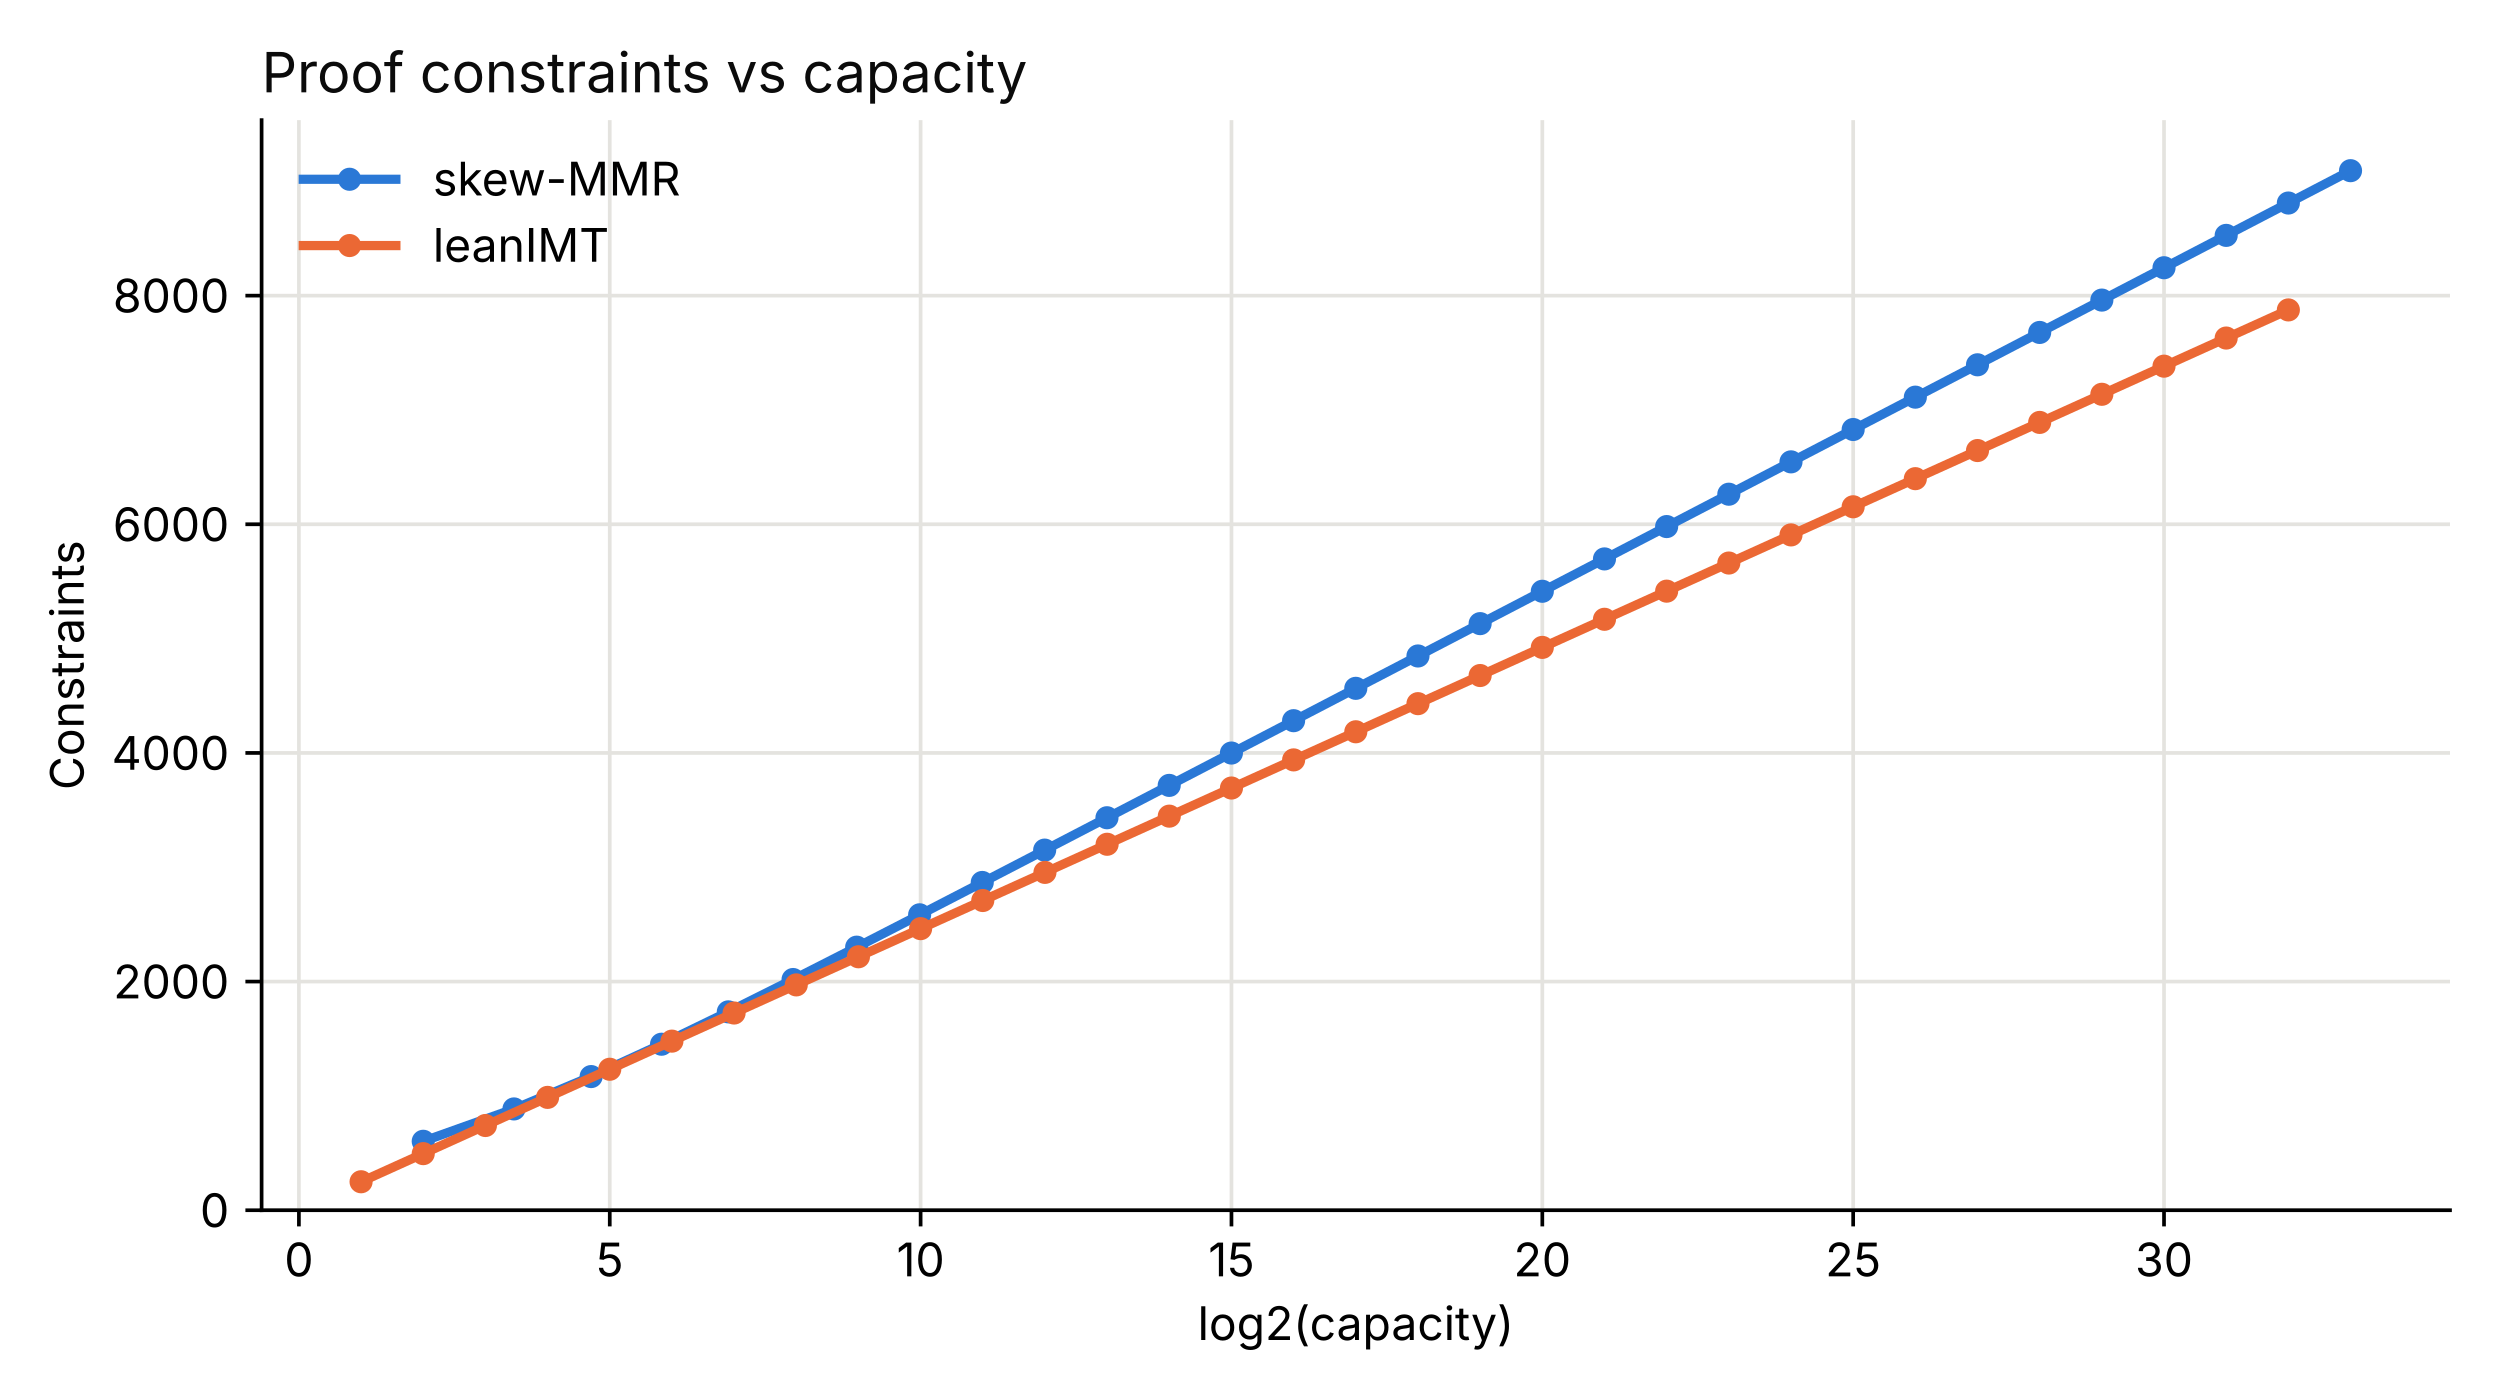
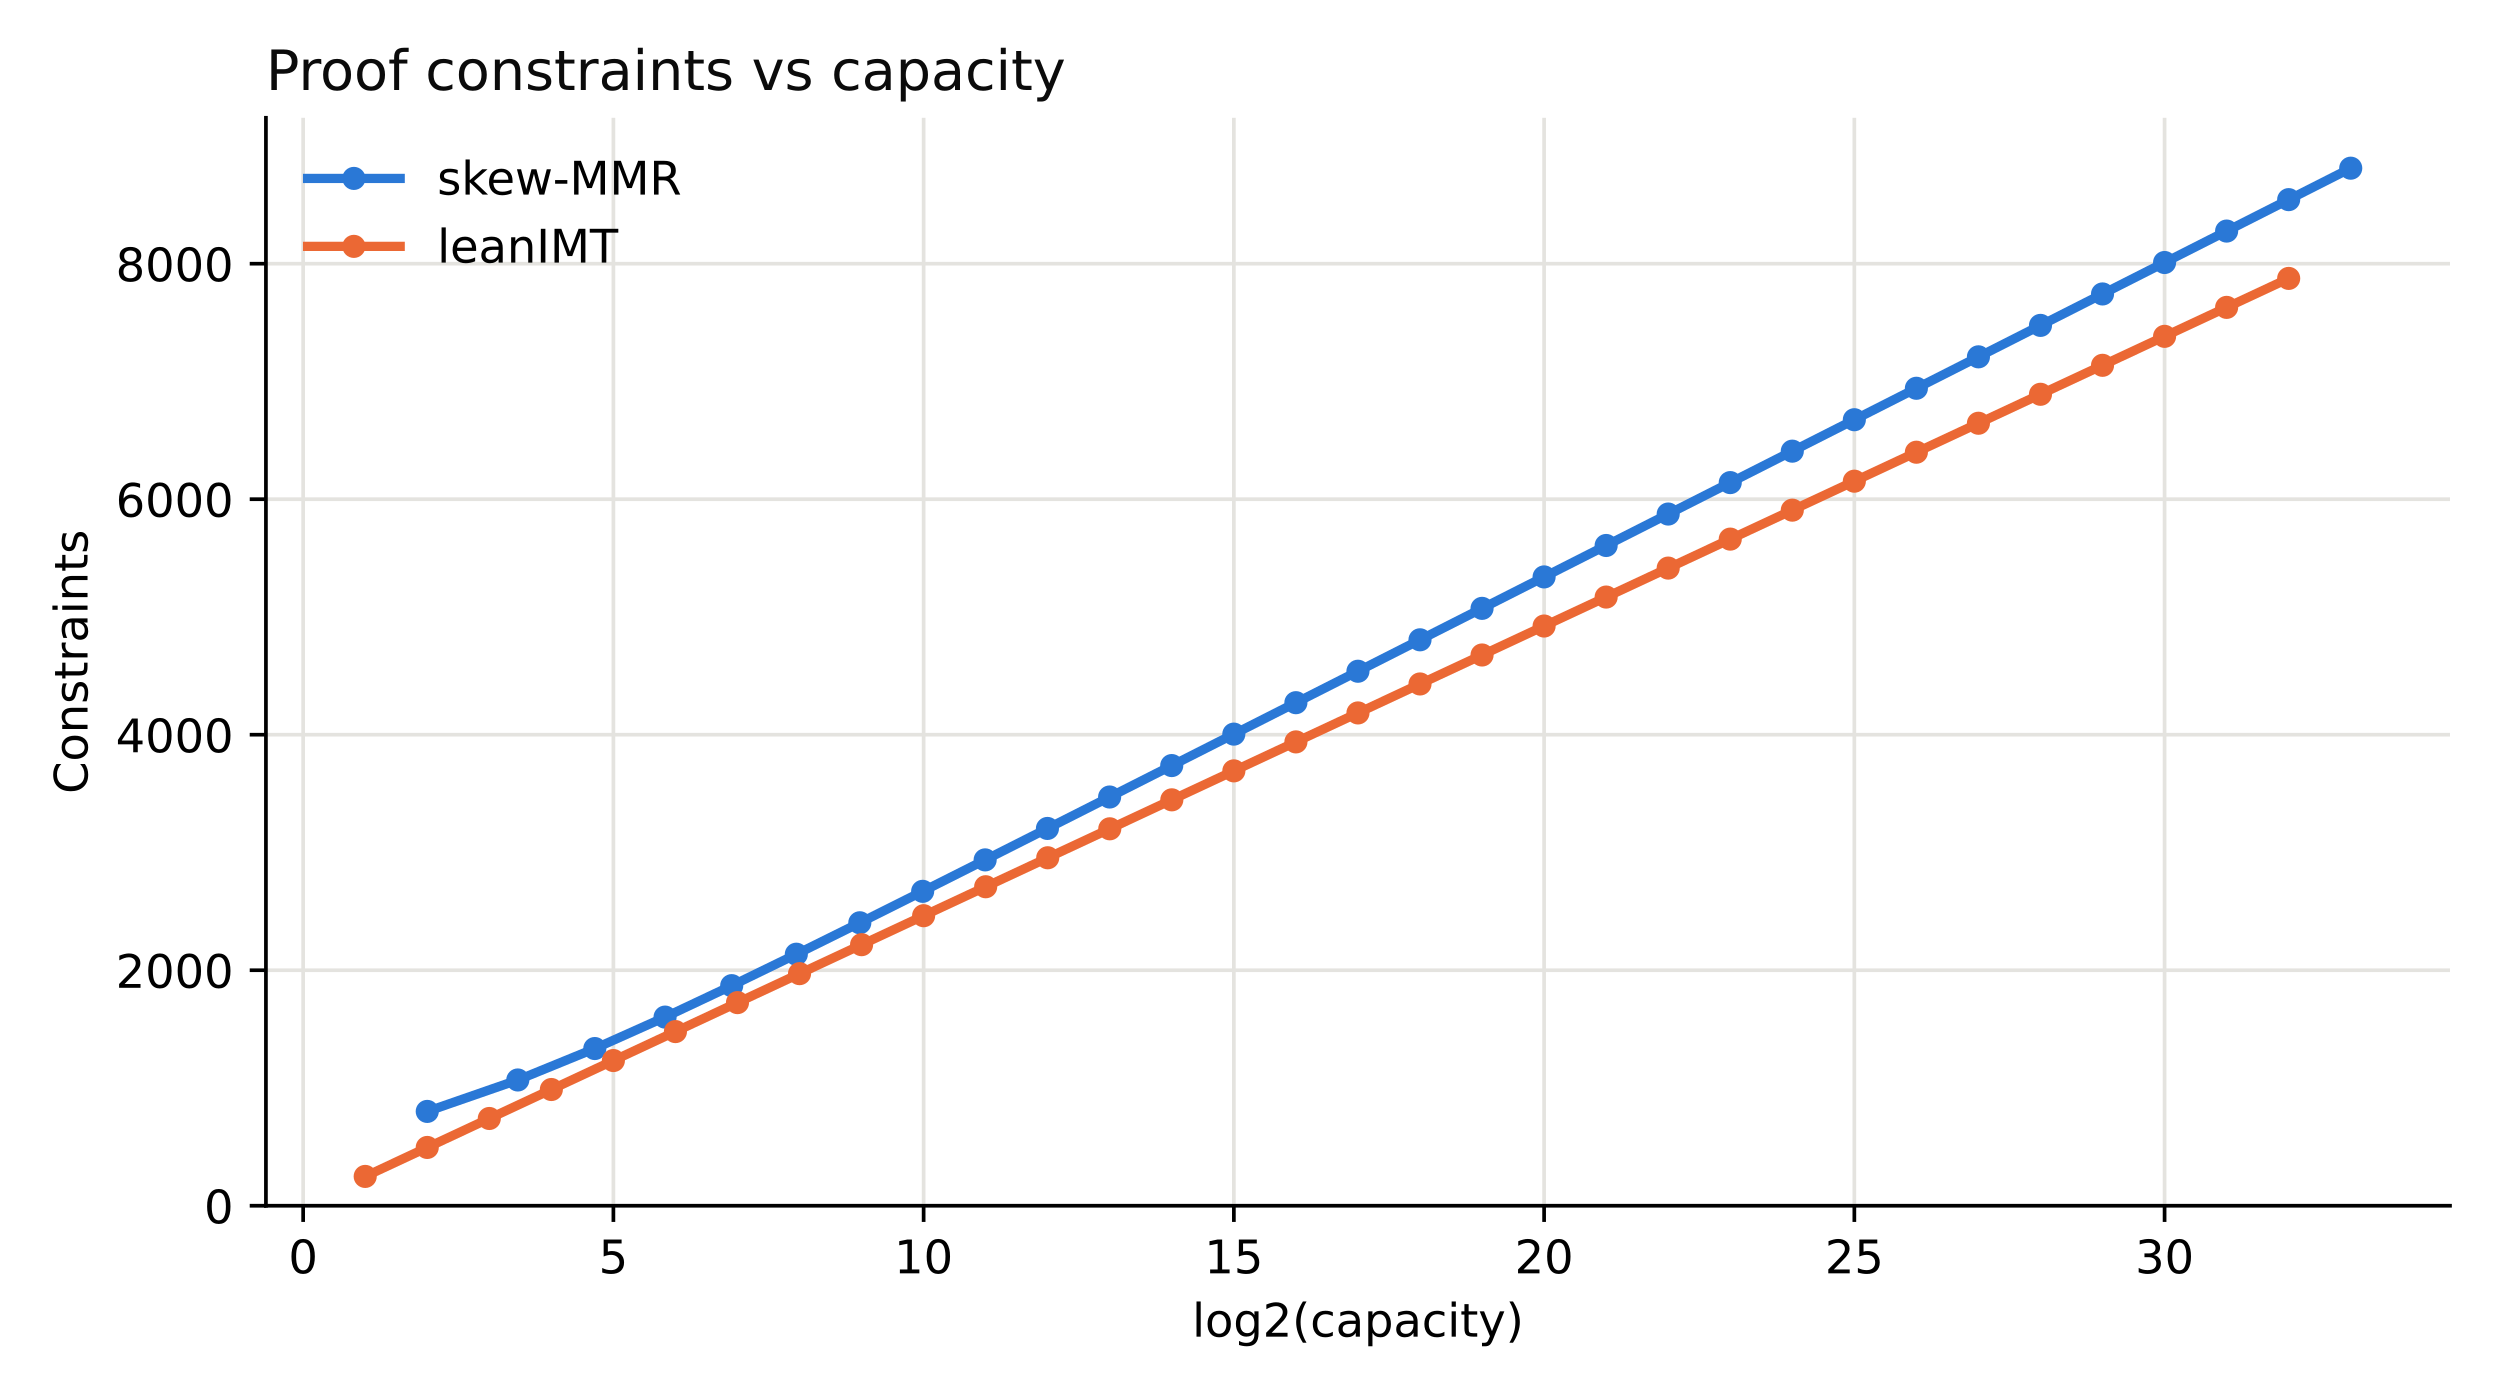
<svg xmlns="http://www.w3.org/2000/svg" xmlns:xlink="http://www.w3.org/1999/xlink" width="540pt" height="302.4pt" viewBox="0 0 540 302.4" version="1.1">
  <defs>
    <style type="text/css">*{stroke-linejoin: round; stroke-linecap: butt}</style>
  </defs>
  <g id="figure_1">
    <g id="patch_1">
      <path d="M 0 302.4  L 540 302.4  L 540 0  L 0 0  z " style="fill: #ffffff" />
    </g>
    <g id="axes_1">
      <g id="patch_2">
-         <path d="M 56.506 261.408  L 529.2 261.408  L 529.2 25.946  L 56.506 25.946  z " style="fill: #ffffff" />
+         <path d="M 57.44 260.44  L 529.2 260.44  L 529.2 25.44  L 57.44 25.44  z " style="fill: #ffffff" />
      </g>
      <g id="matplotlib.axis_1">
        <g id="xtick_1">
          <g id="line2d_1">
-             <path d="M 64.564 261.408  L 64.564 25.946  " clip-path="url(#p434a3daa91)" style="fill: none; stroke: #e4e3df; stroke-width: 0.8; stroke-linecap: square" />
+             <path d="M 65.481 260.44  L 65.481 25.44  " clip-path="url(#p935b937d6d)" style="fill: none; stroke: #e4e3df; stroke-width: 0.8; stroke-linecap: square" />
          </g>
          <g id="line2d_2">
            <defs>
              <path id="m24c0485652" d="M 0 0  L 0 3.5  " style="stroke: #000000; stroke-width: 0.8" />
            </defs>
            <g>
-               <use xlink:href="#m24c0485652" x="64.564" y="261.408" style="stroke: #000000; stroke-width: 0.8" />
+               <use xlink:href="#m24c0485652" x="65.481" y="260.44" style="stroke: #000000; stroke-width: 0.8" />
            </g>
          </g>
          <g id="text_1">
-             <text style="font-size: 10px; font-family: 'Inter', 'DejaVu Sans', 'Bitstream Vera Sans', 'Computer Modern Sans Serif', 'Lucida Grande', 'Verdana', 'Geneva', 'Lucid', 'Arial', 'Helvetica', 'Avant Garde', sans-serif; text-anchor: middle" x="64.564" y="275.683" transform="rotate(-0 64.56353 275.6825)">0</text>
+             <text style="font-size: 10px; font-family: 'DejaVu Sans', 'Bitstream Vera Sans', 'Computer Modern Sans Serif', 'Lucida Grande', 'Verdana', 'Geneva', 'Lucid', 'Arial', 'Helvetica', 'Avant Garde', sans-serif; text-anchor: middle" x="65.481" y="275.038" transform="rotate(-0 65.48136 275.0384)">0</text>
          </g>
        </g>
        <g id="xtick_2">
          <g id="line2d_3">
-             <path d="M 131.708 261.408  L 131.708 25.946  " clip-path="url(#p434a3daa91)" style="fill: none; stroke: #e4e3df; stroke-width: 0.8; stroke-linecap: square" />
+             <path d="M 132.493 260.44  L 132.493 25.44  " clip-path="url(#p935b937d6d)" style="fill: none; stroke: #e4e3df; stroke-width: 0.8; stroke-linecap: square" />
          </g>
          <g id="line2d_4">
            <g>
-               <use xlink:href="#m24c0485652" x="131.708" y="261.408" style="stroke: #000000; stroke-width: 0.8" />
+               <use xlink:href="#m24c0485652" x="132.493" y="260.44" style="stroke: #000000; stroke-width: 0.8" />
            </g>
          </g>
          <g id="text_2">
-             <text style="font-size: 10px; font-family: 'Inter', 'DejaVu Sans', 'Bitstream Vera Sans', 'Computer Modern Sans Serif', 'Lucida Grande', 'Verdana', 'Geneva', 'Lucid', 'Arial', 'Helvetica', 'Avant Garde', sans-serif; text-anchor: middle" x="131.708" y="275.683" transform="rotate(-0 131.7075 275.6825)">5</text>
+             <text style="font-size: 10px; font-family: 'DejaVu Sans', 'Bitstream Vera Sans', 'Computer Modern Sans Serif', 'Lucida Grande', 'Verdana', 'Geneva', 'Lucid', 'Arial', 'Helvetica', 'Avant Garde', sans-serif; text-anchor: middle" x="132.493" y="275.038" transform="rotate(-0 132.4927 275.0384)">5</text>
          </g>
        </g>
        <g id="xtick_3">
          <g id="line2d_5">
-             <path d="M 198.852 261.408  L 198.852 25.946  " clip-path="url(#p434a3daa91)" style="fill: none; stroke: #e4e3df; stroke-width: 0.8; stroke-linecap: square" />
+             <path d="M 199.504 260.44  L 199.504 25.44  " clip-path="url(#p935b937d6d)" style="fill: none; stroke: #e4e3df; stroke-width: 0.8; stroke-linecap: square" />
          </g>
          <g id="line2d_6">
            <g>
-               <use xlink:href="#m24c0485652" x="198.852" y="261.408" style="stroke: #000000; stroke-width: 0.8" />
+               <use xlink:href="#m24c0485652" x="199.504" y="260.44" style="stroke: #000000; stroke-width: 0.8" />
            </g>
          </g>
          <g id="text_3">
-             <text style="font-size: 10px; font-family: 'Inter', 'DejaVu Sans', 'Bitstream Vera Sans', 'Computer Modern Sans Serif', 'Lucida Grande', 'Verdana', 'Geneva', 'Lucid', 'Arial', 'Helvetica', 'Avant Garde', sans-serif; text-anchor: middle" x="198.852" y="275.683" transform="rotate(-0 198.8515 275.6825)">10</text>
+             <text style="font-size: 10px; font-family: 'DejaVu Sans', 'Bitstream Vera Sans', 'Computer Modern Sans Serif', 'Lucida Grande', 'Verdana', 'Geneva', 'Lucid', 'Arial', 'Helvetica', 'Avant Garde', sans-serif; text-anchor: middle" x="199.504" y="275.038" transform="rotate(-0 199.5041 275.0384)">10</text>
          </g>
        </g>
        <g id="xtick_4">
          <g id="line2d_7">
-             <path d="M 265.996 261.408  L 265.996 25.946  " clip-path="url(#p434a3daa91)" style="fill: none; stroke: #e4e3df; stroke-width: 0.8; stroke-linecap: square" />
+             <path d="M 266.515 260.44  L 266.515 25.44  " clip-path="url(#p935b937d6d)" style="fill: none; stroke: #e4e3df; stroke-width: 0.8; stroke-linecap: square" />
          </g>
          <g id="line2d_8">
            <g>
-               <use xlink:href="#m24c0485652" x="265.996" y="261.408" style="stroke: #000000; stroke-width: 0.8" />
+               <use xlink:href="#m24c0485652" x="266.515" y="260.44" style="stroke: #000000; stroke-width: 0.8" />
            </g>
          </g>
          <g id="text_4">
-             <text style="font-size: 10px; font-family: 'Inter', 'DejaVu Sans', 'Bitstream Vera Sans', 'Computer Modern Sans Serif', 'Lucida Grande', 'Verdana', 'Geneva', 'Lucid', 'Arial', 'Helvetica', 'Avant Garde', sans-serif; text-anchor: middle" x="265.996" y="275.683" transform="rotate(-0 265.9955 275.6825)">15</text>
+             <text style="font-size: 10px; font-family: 'DejaVu Sans', 'Bitstream Vera Sans', 'Computer Modern Sans Serif', 'Lucida Grande', 'Verdana', 'Geneva', 'Lucid', 'Arial', 'Helvetica', 'Avant Garde', sans-serif; text-anchor: middle" x="266.515" y="275.038" transform="rotate(-0 266.5155 275.0384)">15</text>
          </g>
        </g>
        <g id="xtick_5">
          <g id="line2d_9">
-             <path d="M 333.14 261.408  L 333.14 25.946  " clip-path="url(#p434a3daa91)" style="fill: none; stroke: #e4e3df; stroke-width: 0.8; stroke-linecap: square" />
+             <path d="M 333.527 260.44  L 333.527 25.44  " clip-path="url(#p935b937d6d)" style="fill: none; stroke: #e4e3df; stroke-width: 0.8; stroke-linecap: square" />
          </g>
          <g id="line2d_10">
            <g>
-               <use xlink:href="#m24c0485652" x="333.14" y="261.408" style="stroke: #000000; stroke-width: 0.8" />
+               <use xlink:href="#m24c0485652" x="333.527" y="260.44" style="stroke: #000000; stroke-width: 0.8" />
            </g>
          </g>
          <g id="text_5">
-             <text style="font-size: 10px; font-family: 'Inter', 'DejaVu Sans', 'Bitstream Vera Sans', 'Computer Modern Sans Serif', 'Lucida Grande', 'Verdana', 'Geneva', 'Lucid', 'Arial', 'Helvetica', 'Avant Garde', sans-serif; text-anchor: middle" x="333.14" y="275.683" transform="rotate(-0 333.1395 275.6825)">20</text>
+             <text style="font-size: 10px; font-family: 'DejaVu Sans', 'Bitstream Vera Sans', 'Computer Modern Sans Serif', 'Lucida Grande', 'Verdana', 'Geneva', 'Lucid', 'Arial', 'Helvetica', 'Avant Garde', sans-serif; text-anchor: middle" x="333.527" y="275.038" transform="rotate(-0 333.5268 275.0384)">20</text>
          </g>
        </g>
        <g id="xtick_6">
          <g id="line2d_11">
-             <path d="M 400.284 261.408  L 400.284 25.946  " clip-path="url(#p434a3daa91)" style="fill: none; stroke: #e4e3df; stroke-width: 0.8; stroke-linecap: square" />
+             <path d="M 400.538 260.44  L 400.538 25.44  " clip-path="url(#p935b937d6d)" style="fill: none; stroke: #e4e3df; stroke-width: 0.8; stroke-linecap: square" />
          </g>
          <g id="line2d_12">
            <g>
-               <use xlink:href="#m24c0485652" x="400.284" y="261.408" style="stroke: #000000; stroke-width: 0.8" />
+               <use xlink:href="#m24c0485652" x="400.538" y="260.44" style="stroke: #000000; stroke-width: 0.8" />
            </g>
          </g>
          <g id="text_6">
-             <text style="font-size: 10px; font-family: 'Inter', 'DejaVu Sans', 'Bitstream Vera Sans', 'Computer Modern Sans Serif', 'Lucida Grande', 'Verdana', 'Geneva', 'Lucid', 'Arial', 'Helvetica', 'Avant Garde', sans-serif; text-anchor: middle" x="400.284" y="275.683" transform="rotate(-0 400.2835 275.6825)">25</text>
+             <text style="font-size: 10px; font-family: 'DejaVu Sans', 'Bitstream Vera Sans', 'Computer Modern Sans Serif', 'Lucida Grande', 'Verdana', 'Geneva', 'Lucid', 'Arial', 'Helvetica', 'Avant Garde', sans-serif; text-anchor: middle" x="400.538" y="275.038" transform="rotate(-0 400.5382 275.0384)">25</text>
          </g>
        </g>
        <g id="xtick_7">
          <g id="line2d_13">
-             <path d="M 467.428 261.408  L 467.428 25.946  " clip-path="url(#p434a3daa91)" style="fill: none; stroke: #e4e3df; stroke-width: 0.8; stroke-linecap: square" />
+             <path d="M 467.55 260.44  L 467.55 25.44  " clip-path="url(#p935b937d6d)" style="fill: none; stroke: #e4e3df; stroke-width: 0.8; stroke-linecap: square" />
          </g>
          <g id="line2d_14">
            <g>
-               <use xlink:href="#m24c0485652" x="467.428" y="261.408" style="stroke: #000000; stroke-width: 0.8" />
+               <use xlink:href="#m24c0485652" x="467.55" y="260.44" style="stroke: #000000; stroke-width: 0.8" />
            </g>
          </g>
          <g id="text_7">
-             <text style="font-size: 10px; font-family: 'Inter', 'DejaVu Sans', 'Bitstream Vera Sans', 'Computer Modern Sans Serif', 'Lucida Grande', 'Verdana', 'Geneva', 'Lucid', 'Arial', 'Helvetica', 'Avant Garde', sans-serif; text-anchor: middle" x="467.428" y="275.683" transform="rotate(-0 467.4275 275.6825)">30</text>
+             <text style="font-size: 10px; font-family: 'DejaVu Sans', 'Bitstream Vera Sans', 'Computer Modern Sans Serif', 'Lucida Grande', 'Verdana', 'Geneva', 'Lucid', 'Arial', 'Helvetica', 'Avant Garde', sans-serif; text-anchor: middle" x="467.55" y="275.038" transform="rotate(-0 467.5495 275.0384)">30</text>
          </g>
        </g>
        <g id="text_8">
-           <text style="font-size: 10px; font-family: 'Inter', 'DejaVu Sans', 'Bitstream Vera Sans', 'Computer Modern Sans Serif', 'Lucida Grande', 'Verdana', 'Geneva', 'Lucid', 'Arial', 'Helvetica', 'Avant Garde', sans-serif; text-anchor: middle" x="292.853" y="289.443" transform="rotate(-0 292.8531 289.4434)">log2(capacity)</text>
+           <text style="font-size: 10px; font-family: 'DejaVu Sans', 'Bitstream Vera Sans', 'Computer Modern Sans Serif', 'Lucida Grande', 'Verdana', 'Geneva', 'Lucid', 'Arial', 'Helvetica', 'Avant Garde', sans-serif; text-anchor: middle" x="293.32" y="288.717" transform="rotate(-0 293.32 288.7166)">log2(capacity)</text>
        </g>
      </g>
      <g id="matplotlib.axis_2">
        <g id="ytick_1">
          <g id="line2d_15">
-             <path d="M 56.506 261.408  L 529.2 261.408  " clip-path="url(#p434a3daa91)" style="fill: none; stroke: #e4e3df; stroke-width: 0.8; stroke-linecap: square" />
+             <path d="M 57.44 260.44  L 529.2 260.44  " clip-path="url(#p935b937d6d)" style="fill: none; stroke: #e4e3df; stroke-width: 0.8; stroke-linecap: square" />
          </g>
          <g id="line2d_16">
            <defs>
              <path id="mfc8c8ae292" d="M 0 0  L -3.5 0  " style="stroke: #000000; stroke-width: 0.8" />
            </defs>
            <g>
-               <use xlink:href="#mfc8c8ae292" x="56.506" y="261.408" style="stroke: #000000; stroke-width: 0.8" />
+               <use xlink:href="#mfc8c8ae292" x="57.44" y="260.44" style="stroke: #000000; stroke-width: 0.8" />
            </g>
          </g>
          <g id="text_9">
-             <text style="font-size: 10px; font-family: 'Inter', 'DejaVu Sans', 'Bitstream Vera Sans', 'Computer Modern Sans Serif', 'Lucida Grande', 'Verdana', 'Geneva', 'Lucid', 'Arial', 'Helvetica', 'Avant Garde', sans-serif; text-anchor: end" x="49.506" y="265.045" transform="rotate(-0 49.50625 265.045)">0</text>
+             <text style="font-size: 10px; font-family: 'DejaVu Sans', 'Bitstream Vera Sans', 'Computer Modern Sans Serif', 'Lucida Grande', 'Verdana', 'Geneva', 'Lucid', 'Arial', 'Helvetica', 'Avant Garde', sans-serif; text-anchor: end" x="50.44" y="264.239" transform="rotate(-0 50.44 264.2392)">0</text>
          </g>
        </g>
        <g id="ytick_2">
          <g id="line2d_17">
-             <path d="M 56.506 212.02  L 529.2 212.02  " clip-path="url(#p434a3daa91)" style="fill: none; stroke: #e4e3df; stroke-width: 0.8; stroke-linecap: square" />
+             <path d="M 57.44 209.569  L 529.2 209.569  " clip-path="url(#p935b937d6d)" style="fill: none; stroke: #e4e3df; stroke-width: 0.8; stroke-linecap: square" />
          </g>
          <g id="line2d_18">
            <g>
-               <use xlink:href="#mfc8c8ae292" x="56.506" y="212.02" style="stroke: #000000; stroke-width: 0.8" />
+               <use xlink:href="#mfc8c8ae292" x="57.44" y="209.569" style="stroke: #000000; stroke-width: 0.8" />
            </g>
          </g>
          <g id="text_10">
-             <text style="font-size: 10px; font-family: 'Inter', 'DejaVu Sans', 'Bitstream Vera Sans', 'Computer Modern Sans Serif', 'Lucida Grande', 'Verdana', 'Geneva', 'Lucid', 'Arial', 'Helvetica', 'Avant Garde', sans-serif; text-anchor: end" x="49.506" y="215.657" transform="rotate(-0 49.50625 215.6572)">2000</text>
+             <text style="font-size: 10px; font-family: 'DejaVu Sans', 'Bitstream Vera Sans', 'Computer Modern Sans Serif', 'Lucida Grande', 'Verdana', 'Geneva', 'Lucid', 'Arial', 'Helvetica', 'Avant Garde', sans-serif; text-anchor: end" x="50.44" y="213.368" transform="rotate(-0 50.44 213.3685)">2000</text>
          </g>
        </g>
        <g id="ytick_3">
          <g id="line2d_19">
-             <path d="M 56.506 162.632  L 529.2 162.632  " clip-path="url(#p434a3daa91)" style="fill: none; stroke: #e4e3df; stroke-width: 0.8; stroke-linecap: square" />
+             <path d="M 57.44 158.698  L 529.2 158.698  " clip-path="url(#p935b937d6d)" style="fill: none; stroke: #e4e3df; stroke-width: 0.8; stroke-linecap: square" />
          </g>
          <g id="line2d_20">
            <g>
-               <use xlink:href="#mfc8c8ae292" x="56.506" y="162.632" style="stroke: #000000; stroke-width: 0.8" />
+               <use xlink:href="#mfc8c8ae292" x="57.44" y="158.698" style="stroke: #000000; stroke-width: 0.8" />
            </g>
          </g>
          <g id="text_11">
-             <text style="font-size: 10px; font-family: 'Inter', 'DejaVu Sans', 'Bitstream Vera Sans', 'Computer Modern Sans Serif', 'Lucida Grande', 'Verdana', 'Geneva', 'Lucid', 'Arial', 'Helvetica', 'Avant Garde', sans-serif; text-anchor: end" x="49.506" y="166.269" transform="rotate(-0 49.50625 166.2694)">4000</text>
+             <text style="font-size: 10px; font-family: 'DejaVu Sans', 'Bitstream Vera Sans', 'Computer Modern Sans Serif', 'Lucida Grande', 'Verdana', 'Geneva', 'Lucid', 'Arial', 'Helvetica', 'Avant Garde', sans-serif; text-anchor: end" x="50.44" y="162.498" transform="rotate(-0 50.44 162.4977)">4000</text>
          </g>
        </g>
        <g id="ytick_4">
          <g id="line2d_21">
-             <path d="M 56.506 113.244  L 529.2 113.244  " clip-path="url(#p434a3daa91)" style="fill: none; stroke: #e4e3df; stroke-width: 0.8; stroke-linecap: square" />
+             <path d="M 57.44 107.828  L 529.2 107.828  " clip-path="url(#p935b937d6d)" style="fill: none; stroke: #e4e3df; stroke-width: 0.8; stroke-linecap: square" />
          </g>
          <g id="line2d_22">
            <g>
-               <use xlink:href="#mfc8c8ae292" x="56.506" y="113.244" style="stroke: #000000; stroke-width: 0.8" />
+               <use xlink:href="#mfc8c8ae292" x="57.44" y="107.828" style="stroke: #000000; stroke-width: 0.8" />
            </g>
          </g>
          <g id="text_12">
-             <text style="font-size: 10px; font-family: 'Inter', 'DejaVu Sans', 'Bitstream Vera Sans', 'Computer Modern Sans Serif', 'Lucida Grande', 'Verdana', 'Geneva', 'Lucid', 'Arial', 'Helvetica', 'Avant Garde', sans-serif; text-anchor: end" x="49.506" y="116.882" transform="rotate(-0 49.50625 116.8816)">6000</text>
+             <text style="font-size: 10px; font-family: 'DejaVu Sans', 'Bitstream Vera Sans', 'Computer Modern Sans Serif', 'Lucida Grande', 'Verdana', 'Geneva', 'Lucid', 'Arial', 'Helvetica', 'Avant Garde', sans-serif; text-anchor: end" x="50.44" y="111.627" transform="rotate(-0 50.44 111.627)">6000</text>
          </g>
        </g>
        <g id="ytick_5">
          <g id="line2d_23">
-             <path d="M 56.506 63.856  L 529.2 63.856  " clip-path="url(#p434a3daa91)" style="fill: none; stroke: #e4e3df; stroke-width: 0.8; stroke-linecap: square" />
+             <path d="M 57.44 56.957  L 529.2 56.957  " clip-path="url(#p935b937d6d)" style="fill: none; stroke: #e4e3df; stroke-width: 0.8; stroke-linecap: square" />
          </g>
          <g id="line2d_24">
            <g>
-               <use xlink:href="#mfc8c8ae292" x="56.506" y="63.856" style="stroke: #000000; stroke-width: 0.8" />
+               <use xlink:href="#mfc8c8ae292" x="57.44" y="56.957" style="stroke: #000000; stroke-width: 0.8" />
            </g>
          </g>
          <g id="text_13">
-             <text style="font-size: 10px; font-family: 'Inter', 'DejaVu Sans', 'Bitstream Vera Sans', 'Computer Modern Sans Serif', 'Lucida Grande', 'Verdana', 'Geneva', 'Lucid', 'Arial', 'Helvetica', 'Avant Garde', sans-serif; text-anchor: end" x="49.506" y="67.494" transform="rotate(-0 49.50625 67.49382)">8000</text>
+             <text style="font-size: 10px; font-family: 'DejaVu Sans', 'Bitstream Vera Sans', 'Computer Modern Sans Serif', 'Lucida Grande', 'Verdana', 'Geneva', 'Lucid', 'Arial', 'Helvetica', 'Avant Garde', sans-serif; text-anchor: end" x="50.44" y="60.756" transform="rotate(-0 50.44 60.7562)">8000</text>
          </g>
        </g>
        <g id="text_14">
-           <text style="font-size: 10px; font-family: 'Inter', 'DejaVu Sans', 'Bitstream Vera Sans', 'Computer Modern Sans Serif', 'Lucida Grande', 'Verdana', 'Geneva', 'Lucid', 'Arial', 'Helvetica', 'Avant Garde', sans-serif; text-anchor: middle" x="18.078" y="143.677" transform="rotate(-90 18.07812 143.6769)">Constraints</text>
+           <text style="font-size: 10px; font-family: 'DejaVu Sans', 'Bitstream Vera Sans', 'Computer Modern Sans Serif', 'Lucida Grande', 'Verdana', 'Geneva', 'Lucid', 'Arial', 'Helvetica', 'Avant Garde', sans-serif; text-anchor: middle" x="18.91" y="142.94" transform="rotate(-90 18.91031 142.94)">Constraints</text>
        </g>
      </g>
      <g id="line2d_25">
-         <path d="M 91.421 246.517  L 111.02 239.529  L 127.685 232.54  L 142.892 225.552  L 157.315 218.564  L 171.301 211.575  L 185.041 204.587  L 198.642 197.598  L 212.166 190.61  L 225.648 183.622  L 239.105 176.633  L 252.549 169.645  L 265.986 162.657  L 279.419 155.668  L 292.85 148.68  L 306.281 141.691  L 319.71 134.703  L 333.139 127.715  L 346.568 120.726  L 359.997 113.738  L 373.426 106.75  L 386.855 99.761  L 400.284 92.773  L 413.712 85.785  L 427.141 78.796  L 440.57 71.808  L 453.999 64.819  L 467.428 57.831  L 480.856 50.843  L 494.285 43.854  L 507.714 36.866  " clip-path="url(#p434a3daa91)" style="fill: none; stroke: #2a78d6; stroke-width: 2; stroke-linecap: square" />
+         <path d="M 92.286 240.066  L 111.846 233.275  L 128.478 226.484  L 143.655 219.693  L 158.049 212.901  L 172.008 206.11  L 185.72 199.319  L 199.295 192.528  L 212.793 185.736  L 226.247 178.945  L 239.678 172.154  L 253.095 165.363  L 266.506 158.571  L 279.913 151.78  L 293.317 144.989  L 306.721 138.198  L 320.124 131.406  L 333.526 124.615  L 346.929 117.824  L 360.331 111.033  L 373.734 104.241  L 387.136 97.45  L 400.538 90.659  L 413.94 83.868  L 427.343 77.076  L 440.745 70.285  L 454.147 63.494  L 467.55 56.703  L 480.952 49.911  L 494.354 43.12  L 507.756 36.329  " clip-path="url(#p935b937d6d)" style="fill: none; stroke: #2a78d6; stroke-width: 2; stroke-linecap: square" />
        <defs>
          <path id="m95bc3843ba" d="M 0 2  C 0.53 2 1.039 1.789 1.414 1.414  C 1.789 1.039 2 0.53 2 0  C 2 -0.53 1.789 -1.039 1.414 -1.414  C 1.039 -1.789 0.53 -2 0 -2  C -0.53 -2 -1.039 -1.789 -1.414 -1.414  C -1.789 -1.039 -2 -0.53 -2 0  C -2 0.53 -1.789 1.039 -1.414 1.414  C -1.039 1.789 -0.53 2 0 2  z " style="stroke: #2a78d6" />
        </defs>
-         <g clip-path="url(#p434a3daa91)">
-           <use xlink:href="#m95bc3843ba" x="91.421" y="246.517" style="fill: #2a78d6; stroke: #2a78d6" />
-           <use xlink:href="#m95bc3843ba" x="111.02" y="239.529" style="fill: #2a78d6; stroke: #2a78d6" />
-           <use xlink:href="#m95bc3843ba" x="127.685" y="232.54" style="fill: #2a78d6; stroke: #2a78d6" />
-           <use xlink:href="#m95bc3843ba" x="142.892" y="225.552" style="fill: #2a78d6; stroke: #2a78d6" />
-           <use xlink:href="#m95bc3843ba" x="157.315" y="218.564" style="fill: #2a78d6; stroke: #2a78d6" />
-           <use xlink:href="#m95bc3843ba" x="171.301" y="211.575" style="fill: #2a78d6; stroke: #2a78d6" />
-           <use xlink:href="#m95bc3843ba" x="185.041" y="204.587" style="fill: #2a78d6; stroke: #2a78d6" />
-           <use xlink:href="#m95bc3843ba" x="198.642" y="197.598" style="fill: #2a78d6; stroke: #2a78d6" />
-           <use xlink:href="#m95bc3843ba" x="212.166" y="190.61" style="fill: #2a78d6; stroke: #2a78d6" />
-           <use xlink:href="#m95bc3843ba" x="225.648" y="183.622" style="fill: #2a78d6; stroke: #2a78d6" />
-           <use xlink:href="#m95bc3843ba" x="239.105" y="176.633" style="fill: #2a78d6; stroke: #2a78d6" />
-           <use xlink:href="#m95bc3843ba" x="252.549" y="169.645" style="fill: #2a78d6; stroke: #2a78d6" />
-           <use xlink:href="#m95bc3843ba" x="265.986" y="162.657" style="fill: #2a78d6; stroke: #2a78d6" />
-           <use xlink:href="#m95bc3843ba" x="279.419" y="155.668" style="fill: #2a78d6; stroke: #2a78d6" />
-           <use xlink:href="#m95bc3843ba" x="292.85" y="148.68" style="fill: #2a78d6; stroke: #2a78d6" />
-           <use xlink:href="#m95bc3843ba" x="306.281" y="141.691" style="fill: #2a78d6; stroke: #2a78d6" />
-           <use xlink:href="#m95bc3843ba" x="319.71" y="134.703" style="fill: #2a78d6; stroke: #2a78d6" />
-           <use xlink:href="#m95bc3843ba" x="333.139" y="127.715" style="fill: #2a78d6; stroke: #2a78d6" />
-           <use xlink:href="#m95bc3843ba" x="346.568" y="120.726" style="fill: #2a78d6; stroke: #2a78d6" />
-           <use xlink:href="#m95bc3843ba" x="359.997" y="113.738" style="fill: #2a78d6; stroke: #2a78d6" />
-           <use xlink:href="#m95bc3843ba" x="373.426" y="106.75" style="fill: #2a78d6; stroke: #2a78d6" />
-           <use xlink:href="#m95bc3843ba" x="386.855" y="99.761" style="fill: #2a78d6; stroke: #2a78d6" />
-           <use xlink:href="#m95bc3843ba" x="400.284" y="92.773" style="fill: #2a78d6; stroke: #2a78d6" />
-           <use xlink:href="#m95bc3843ba" x="413.712" y="85.785" style="fill: #2a78d6; stroke: #2a78d6" />
-           <use xlink:href="#m95bc3843ba" x="427.141" y="78.796" style="fill: #2a78d6; stroke: #2a78d6" />
-           <use xlink:href="#m95bc3843ba" x="440.57" y="71.808" style="fill: #2a78d6; stroke: #2a78d6" />
-           <use xlink:href="#m95bc3843ba" x="453.999" y="64.819" style="fill: #2a78d6; stroke: #2a78d6" />
-           <use xlink:href="#m95bc3843ba" x="467.428" y="57.831" style="fill: #2a78d6; stroke: #2a78d6" />
-           <use xlink:href="#m95bc3843ba" x="480.856" y="50.843" style="fill: #2a78d6; stroke: #2a78d6" />
-           <use xlink:href="#m95bc3843ba" x="494.285" y="43.854" style="fill: #2a78d6; stroke: #2a78d6" />
-           <use xlink:href="#m95bc3843ba" x="507.714" y="36.866" style="fill: #2a78d6; stroke: #2a78d6" />
+         <g clip-path="url(#p935b937d6d)">
+           <use xlink:href="#m95bc3843ba" x="92.286" y="240.066" style="fill: #2a78d6; stroke: #2a78d6" />
+           <use xlink:href="#m95bc3843ba" x="111.846" y="233.275" style="fill: #2a78d6; stroke: #2a78d6" />
+           <use xlink:href="#m95bc3843ba" x="128.478" y="226.484" style="fill: #2a78d6; stroke: #2a78d6" />
+           <use xlink:href="#m95bc3843ba" x="143.655" y="219.693" style="fill: #2a78d6; stroke: #2a78d6" />
+           <use xlink:href="#m95bc3843ba" x="158.049" y="212.901" style="fill: #2a78d6; stroke: #2a78d6" />
+           <use xlink:href="#m95bc3843ba" x="172.008" y="206.11" style="fill: #2a78d6; stroke: #2a78d6" />
+           <use xlink:href="#m95bc3843ba" x="185.72" y="199.319" style="fill: #2a78d6; stroke: #2a78d6" />
+           <use xlink:href="#m95bc3843ba" x="199.295" y="192.528" style="fill: #2a78d6; stroke: #2a78d6" />
+           <use xlink:href="#m95bc3843ba" x="212.793" y="185.736" style="fill: #2a78d6; stroke: #2a78d6" />
+           <use xlink:href="#m95bc3843ba" x="226.247" y="178.945" style="fill: #2a78d6; stroke: #2a78d6" />
+           <use xlink:href="#m95bc3843ba" x="239.678" y="172.154" style="fill: #2a78d6; stroke: #2a78d6" />
+           <use xlink:href="#m95bc3843ba" x="253.095" y="165.363" style="fill: #2a78d6; stroke: #2a78d6" />
+           <use xlink:href="#m95bc3843ba" x="266.506" y="158.571" style="fill: #2a78d6; stroke: #2a78d6" />
+           <use xlink:href="#m95bc3843ba" x="279.913" y="151.78" style="fill: #2a78d6; stroke: #2a78d6" />
+           <use xlink:href="#m95bc3843ba" x="293.317" y="144.989" style="fill: #2a78d6; stroke: #2a78d6" />
+           <use xlink:href="#m95bc3843ba" x="306.721" y="138.198" style="fill: #2a78d6; stroke: #2a78d6" />
+           <use xlink:href="#m95bc3843ba" x="320.124" y="131.406" style="fill: #2a78d6; stroke: #2a78d6" />
+           <use xlink:href="#m95bc3843ba" x="333.526" y="124.615" style="fill: #2a78d6; stroke: #2a78d6" />
+           <use xlink:href="#m95bc3843ba" x="346.929" y="117.824" style="fill: #2a78d6; stroke: #2a78d6" />
+           <use xlink:href="#m95bc3843ba" x="360.331" y="111.033" style="fill: #2a78d6; stroke: #2a78d6" />
+           <use xlink:href="#m95bc3843ba" x="373.734" y="104.241" style="fill: #2a78d6; stroke: #2a78d6" />
+           <use xlink:href="#m95bc3843ba" x="387.136" y="97.45" style="fill: #2a78d6; stroke: #2a78d6" />
+           <use xlink:href="#m95bc3843ba" x="400.538" y="90.659" style="fill: #2a78d6; stroke: #2a78d6" />
+           <use xlink:href="#m95bc3843ba" x="413.94" y="83.868" style="fill: #2a78d6; stroke: #2a78d6" />
+           <use xlink:href="#m95bc3843ba" x="427.343" y="77.076" style="fill: #2a78d6; stroke: #2a78d6" />
+           <use xlink:href="#m95bc3843ba" x="440.745" y="70.285" style="fill: #2a78d6; stroke: #2a78d6" />
+           <use xlink:href="#m95bc3843ba" x="454.147" y="63.494" style="fill: #2a78d6; stroke: #2a78d6" />
+           <use xlink:href="#m95bc3843ba" x="467.55" y="56.703" style="fill: #2a78d6; stroke: #2a78d6" />
+           <use xlink:href="#m95bc3843ba" x="480.952" y="49.911" style="fill: #2a78d6; stroke: #2a78d6" />
+           <use xlink:href="#m95bc3843ba" x="494.354" y="43.12" style="fill: #2a78d6; stroke: #2a78d6" />
+           <use xlink:href="#m95bc3843ba" x="507.756" y="36.329" style="fill: #2a78d6; stroke: #2a78d6" />
        </g>
      </g>
      <g id="line2d_26">
-         <path d="M 77.992 255.259  L 91.421 249.184  L 104.85 243.109  L 118.279 237.035  L 131.708 230.96  L 145.136 224.885  L 158.565 218.811  L 171.994 212.736  L 185.423 206.661  L 198.852 200.586  L 212.28 194.512  L 225.709 188.437  L 239.138 182.362  L 252.567 176.288  L 265.996 170.213  L 279.424 164.138  L 292.853 158.064  L 306.282 151.989  L 319.711 145.914  L 333.14 139.839  L 346.568 133.765  L 359.997 127.69  L 373.426 121.615  L 386.855 115.541  L 400.284 109.466  L 413.712 103.391  L 427.141 97.317  L 440.57 91.242  L 453.999 85.167  L 467.428 79.092  L 480.856 73.018  L 494.285 66.943  " clip-path="url(#p434a3daa91)" style="fill: none; stroke: #eb6834; stroke-width: 2; stroke-linecap: square" />
+         <path d="M 78.884 254.107  L 92.286 247.849  L 105.688 241.592  L 119.09 235.335  L 132.493 229.078  L 145.895 222.821  L 159.297 216.564  L 172.7 210.307  L 186.102 204.05  L 199.504 197.793  L 212.906 191.536  L 226.309 185.278  L 239.711 179.021  L 253.113 172.764  L 266.515 166.507  L 279.918 160.25  L 293.32 153.993  L 306.722 147.736  L 320.125 141.479  L 333.527 135.222  L 346.929 128.965  L 360.331 122.707  L 373.734 116.45  L 387.136 110.193  L 400.538 103.936  L 413.94 97.679  L 427.343 91.422  L 440.745 85.165  L 454.147 78.908  L 467.55 72.651  L 480.952 66.394  L 494.354 60.136  " clip-path="url(#p935b937d6d)" style="fill: none; stroke: #eb6834; stroke-width: 2; stroke-linecap: square" />
        <defs>
          <path id="m434d6ae9bd" d="M 0 2  C 0.53 2 1.039 1.789 1.414 1.414  C 1.789 1.039 2 0.53 2 0  C 2 -0.53 1.789 -1.039 1.414 -1.414  C 1.039 -1.789 0.53 -2 0 -2  C -0.53 -2 -1.039 -1.789 -1.414 -1.414  C -1.789 -1.039 -2 -0.53 -2 0  C -2 0.53 -1.789 1.039 -1.414 1.414  C -1.039 1.789 -0.53 2 0 2  z " style="stroke: #eb6834" />
        </defs>
-         <g clip-path="url(#p434a3daa91)">
-           <use xlink:href="#m434d6ae9bd" x="77.992" y="255.259" style="fill: #eb6834; stroke: #eb6834" />
-           <use xlink:href="#m434d6ae9bd" x="91.421" y="249.184" style="fill: #eb6834; stroke: #eb6834" />
-           <use xlink:href="#m434d6ae9bd" x="104.85" y="243.109" style="fill: #eb6834; stroke: #eb6834" />
-           <use xlink:href="#m434d6ae9bd" x="118.279" y="237.035" style="fill: #eb6834; stroke: #eb6834" />
-           <use xlink:href="#m434d6ae9bd" x="131.708" y="230.96" style="fill: #eb6834; stroke: #eb6834" />
-           <use xlink:href="#m434d6ae9bd" x="145.136" y="224.885" style="fill: #eb6834; stroke: #eb6834" />
-           <use xlink:href="#m434d6ae9bd" x="158.565" y="218.811" style="fill: #eb6834; stroke: #eb6834" />
-           <use xlink:href="#m434d6ae9bd" x="171.994" y="212.736" style="fill: #eb6834; stroke: #eb6834" />
-           <use xlink:href="#m434d6ae9bd" x="185.423" y="206.661" style="fill: #eb6834; stroke: #eb6834" />
-           <use xlink:href="#m434d6ae9bd" x="198.852" y="200.586" style="fill: #eb6834; stroke: #eb6834" />
-           <use xlink:href="#m434d6ae9bd" x="212.28" y="194.512" style="fill: #eb6834; stroke: #eb6834" />
-           <use xlink:href="#m434d6ae9bd" x="225.709" y="188.437" style="fill: #eb6834; stroke: #eb6834" />
-           <use xlink:href="#m434d6ae9bd" x="239.138" y="182.362" style="fill: #eb6834; stroke: #eb6834" />
-           <use xlink:href="#m434d6ae9bd" x="252.567" y="176.288" style="fill: #eb6834; stroke: #eb6834" />
-           <use xlink:href="#m434d6ae9bd" x="265.996" y="170.213" style="fill: #eb6834; stroke: #eb6834" />
-           <use xlink:href="#m434d6ae9bd" x="279.424" y="164.138" style="fill: #eb6834; stroke: #eb6834" />
-           <use xlink:href="#m434d6ae9bd" x="292.853" y="158.064" style="fill: #eb6834; stroke: #eb6834" />
-           <use xlink:href="#m434d6ae9bd" x="306.282" y="151.989" style="fill: #eb6834; stroke: #eb6834" />
-           <use xlink:href="#m434d6ae9bd" x="319.711" y="145.914" style="fill: #eb6834; stroke: #eb6834" />
-           <use xlink:href="#m434d6ae9bd" x="333.14" y="139.839" style="fill: #eb6834; stroke: #eb6834" />
-           <use xlink:href="#m434d6ae9bd" x="346.568" y="133.765" style="fill: #eb6834; stroke: #eb6834" />
-           <use xlink:href="#m434d6ae9bd" x="359.997" y="127.69" style="fill: #eb6834; stroke: #eb6834" />
-           <use xlink:href="#m434d6ae9bd" x="373.426" y="121.615" style="fill: #eb6834; stroke: #eb6834" />
-           <use xlink:href="#m434d6ae9bd" x="386.855" y="115.541" style="fill: #eb6834; stroke: #eb6834" />
-           <use xlink:href="#m434d6ae9bd" x="400.284" y="109.466" style="fill: #eb6834; stroke: #eb6834" />
-           <use xlink:href="#m434d6ae9bd" x="413.712" y="103.391" style="fill: #eb6834; stroke: #eb6834" />
-           <use xlink:href="#m434d6ae9bd" x="427.141" y="97.317" style="fill: #eb6834; stroke: #eb6834" />
-           <use xlink:href="#m434d6ae9bd" x="440.57" y="91.242" style="fill: #eb6834; stroke: #eb6834" />
-           <use xlink:href="#m434d6ae9bd" x="453.999" y="85.167" style="fill: #eb6834; stroke: #eb6834" />
-           <use xlink:href="#m434d6ae9bd" x="467.428" y="79.092" style="fill: #eb6834; stroke: #eb6834" />
-           <use xlink:href="#m434d6ae9bd" x="480.856" y="73.018" style="fill: #eb6834; stroke: #eb6834" />
-           <use xlink:href="#m434d6ae9bd" x="494.285" y="66.943" style="fill: #eb6834; stroke: #eb6834" />
+         <g clip-path="url(#p935b937d6d)">
+           <use xlink:href="#m434d6ae9bd" x="78.884" y="254.107" style="fill: #eb6834; stroke: #eb6834" />
+           <use xlink:href="#m434d6ae9bd" x="92.286" y="247.849" style="fill: #eb6834; stroke: #eb6834" />
+           <use xlink:href="#m434d6ae9bd" x="105.688" y="241.592" style="fill: #eb6834; stroke: #eb6834" />
+           <use xlink:href="#m434d6ae9bd" x="119.09" y="235.335" style="fill: #eb6834; stroke: #eb6834" />
+           <use xlink:href="#m434d6ae9bd" x="132.493" y="229.078" style="fill: #eb6834; stroke: #eb6834" />
+           <use xlink:href="#m434d6ae9bd" x="145.895" y="222.821" style="fill: #eb6834; stroke: #eb6834" />
+           <use xlink:href="#m434d6ae9bd" x="159.297" y="216.564" style="fill: #eb6834; stroke: #eb6834" />
+           <use xlink:href="#m434d6ae9bd" x="172.7" y="210.307" style="fill: #eb6834; stroke: #eb6834" />
+           <use xlink:href="#m434d6ae9bd" x="186.102" y="204.05" style="fill: #eb6834; stroke: #eb6834" />
+           <use xlink:href="#m434d6ae9bd" x="199.504" y="197.793" style="fill: #eb6834; stroke: #eb6834" />
+           <use xlink:href="#m434d6ae9bd" x="212.906" y="191.536" style="fill: #eb6834; stroke: #eb6834" />
+           <use xlink:href="#m434d6ae9bd" x="226.309" y="185.278" style="fill: #eb6834; stroke: #eb6834" />
+           <use xlink:href="#m434d6ae9bd" x="239.711" y="179.021" style="fill: #eb6834; stroke: #eb6834" />
+           <use xlink:href="#m434d6ae9bd" x="253.113" y="172.764" style="fill: #eb6834; stroke: #eb6834" />
+           <use xlink:href="#m434d6ae9bd" x="266.515" y="166.507" style="fill: #eb6834; stroke: #eb6834" />
+           <use xlink:href="#m434d6ae9bd" x="279.918" y="160.25" style="fill: #eb6834; stroke: #eb6834" />
+           <use xlink:href="#m434d6ae9bd" x="293.32" y="153.993" style="fill: #eb6834; stroke: #eb6834" />
+           <use xlink:href="#m434d6ae9bd" x="306.722" y="147.736" style="fill: #eb6834; stroke: #eb6834" />
+           <use xlink:href="#m434d6ae9bd" x="320.125" y="141.479" style="fill: #eb6834; stroke: #eb6834" />
+           <use xlink:href="#m434d6ae9bd" x="333.527" y="135.222" style="fill: #eb6834; stroke: #eb6834" />
+           <use xlink:href="#m434d6ae9bd" x="346.929" y="128.965" style="fill: #eb6834; stroke: #eb6834" />
+           <use xlink:href="#m434d6ae9bd" x="360.331" y="122.707" style="fill: #eb6834; stroke: #eb6834" />
+           <use xlink:href="#m434d6ae9bd" x="373.734" y="116.45" style="fill: #eb6834; stroke: #eb6834" />
+           <use xlink:href="#m434d6ae9bd" x="387.136" y="110.193" style="fill: #eb6834; stroke: #eb6834" />
+           <use xlink:href="#m434d6ae9bd" x="400.538" y="103.936" style="fill: #eb6834; stroke: #eb6834" />
+           <use xlink:href="#m434d6ae9bd" x="413.94" y="97.679" style="fill: #eb6834; stroke: #eb6834" />
+           <use xlink:href="#m434d6ae9bd" x="427.343" y="91.422" style="fill: #eb6834; stroke: #eb6834" />
+           <use xlink:href="#m434d6ae9bd" x="440.745" y="85.165" style="fill: #eb6834; stroke: #eb6834" />
+           <use xlink:href="#m434d6ae9bd" x="454.147" y="78.908" style="fill: #eb6834; stroke: #eb6834" />
+           <use xlink:href="#m434d6ae9bd" x="467.55" y="72.651" style="fill: #eb6834; stroke: #eb6834" />
+           <use xlink:href="#m434d6ae9bd" x="480.952" y="66.394" style="fill: #eb6834; stroke: #eb6834" />
+           <use xlink:href="#m434d6ae9bd" x="494.354" y="60.136" style="fill: #eb6834; stroke: #eb6834" />
        </g>
      </g>
      <g id="patch_3">
-         <path d="M 56.506 261.408  L 56.506 25.946  " style="fill: none; stroke: #000000; stroke-width: 0.8; stroke-linejoin: miter; stroke-linecap: square" />
+         <path d="M 57.44 260.44  L 57.44 25.44  " style="fill: none; stroke: #000000; stroke-width: 0.8; stroke-linejoin: miter; stroke-linecap: square" />
      </g>
      <g id="patch_4">
-         <path d="M 56.506 261.408  L 529.2 261.408  " style="fill: none; stroke: #000000; stroke-width: 0.8; stroke-linejoin: miter; stroke-linecap: square" />
+         <path d="M 57.44 260.44  L 529.2 260.44  " style="fill: none; stroke: #000000; stroke-width: 0.8; stroke-linejoin: miter; stroke-linecap: square" />
      </g>
      <g id="text_15">
-         <text style="font-size: 12px; font-family: 'Inter', 'DejaVu Sans', 'Bitstream Vera Sans', 'Computer Modern Sans Serif', 'Lucida Grande', 'Verdana', 'Geneva', 'Lucid', 'Arial', 'Helvetica', 'Avant Garde', sans-serif; text-anchor: start; fill: #0b0b0b" x="56.506" y="19.946" transform="rotate(-0 56.50625 19.94625)">Proof constraints vs capacity</text>
+         <text style="font-size: 12px; font-family: 'DejaVu Sans', 'Bitstream Vera Sans', 'Computer Modern Sans Serif', 'Lucida Grande', 'Verdana', 'Geneva', 'Lucid', 'Arial', 'Helvetica', 'Avant Garde', sans-serif; text-anchor: start; fill: #0b0b0b" x="57.44" y="19.44" transform="rotate(-0 57.44 19.44)">Proof constraints vs capacity</text>
      </g>
      <g id="legend_1">
        <g id="line2d_27">
-           <path d="M 65.506 38.721  L 75.506 38.721  L 85.506 38.721  " style="fill: none; stroke: #2a78d6; stroke-width: 2; stroke-linecap: square" />
+           <path d="M 66.44 38.538  L 76.44 38.538  L 86.44 38.538  " style="fill: none; stroke: #2a78d6; stroke-width: 2; stroke-linecap: square" />
          <g>
-             <use xlink:href="#m95bc3843ba" x="75.506" y="38.721" style="fill: #2a78d6; stroke: #2a78d6" />
+             <use xlink:href="#m95bc3843ba" x="76.44" y="38.538" style="fill: #2a78d6; stroke: #2a78d6" />
          </g>
        </g>
        <g id="text_16">
-           <text style="font-size: 10px; font-family: 'Inter', 'DejaVu Sans', 'Bitstream Vera Sans', 'Computer Modern Sans Serif', 'Lucida Grande', 'Verdana', 'Geneva', 'Lucid', 'Arial', 'Helvetica', 'Avant Garde', sans-serif; text-anchor: start" x="93.506" y="42.221" transform="rotate(-0 93.50625 42.22125)">skew-MMR</text>
+           <text style="font-size: 10px; font-family: 'DejaVu Sans', 'Bitstream Vera Sans', 'Computer Modern Sans Serif', 'Lucida Grande', 'Verdana', 'Geneva', 'Lucid', 'Arial', 'Helvetica', 'Avant Garde', sans-serif; text-anchor: start" x="94.44" y="42.038" transform="rotate(-0 94.44 42.03844)">skew-MMR</text>
        </g>
        <g id="line2d_28">
-           <path d="M 65.506 53.037  L 75.506 53.037  L 85.506 53.037  " style="fill: none; stroke: #eb6834; stroke-width: 2; stroke-linecap: square" />
+           <path d="M 66.44 53.217  L 76.44 53.217  L 86.44 53.217  " style="fill: none; stroke: #eb6834; stroke-width: 2; stroke-linecap: square" />
          <g>
-             <use xlink:href="#m434d6ae9bd" x="75.506" y="53.037" style="fill: #eb6834; stroke: #eb6834" />
+             <use xlink:href="#m434d6ae9bd" x="76.44" y="53.217" style="fill: #eb6834; stroke: #eb6834" />
          </g>
        </g>
        <g id="text_17">
-           <text style="font-size: 10px; font-family: 'Inter', 'DejaVu Sans', 'Bitstream Vera Sans', 'Computer Modern Sans Serif', 'Lucida Grande', 'Verdana', 'Geneva', 'Lucid', 'Arial', 'Helvetica', 'Avant Garde', sans-serif; text-anchor: start" x="93.506" y="56.537" transform="rotate(-0 93.50625 56.53688)">leanIMT</text>
+           <text style="font-size: 10px; font-family: 'DejaVu Sans', 'Bitstream Vera Sans', 'Computer Modern Sans Serif', 'Lucida Grande', 'Verdana', 'Geneva', 'Lucid', 'Arial', 'Helvetica', 'Avant Garde', sans-serif; text-anchor: start" x="94.44" y="56.717" transform="rotate(-0 94.44 56.71656)">leanIMT</text>
        </g>
      </g>
    </g>
  </g>
  <defs>
-     <clipPath id="p434a3daa91">
-       <rect x="56.506" y="25.946" width="472.694" height="235.461" />
+     <clipPath id="p935b937d6d">
+       <rect x="57.44" y="25.44" width="471.76" height="235" />
    </clipPath>
  </defs>
</svg>
